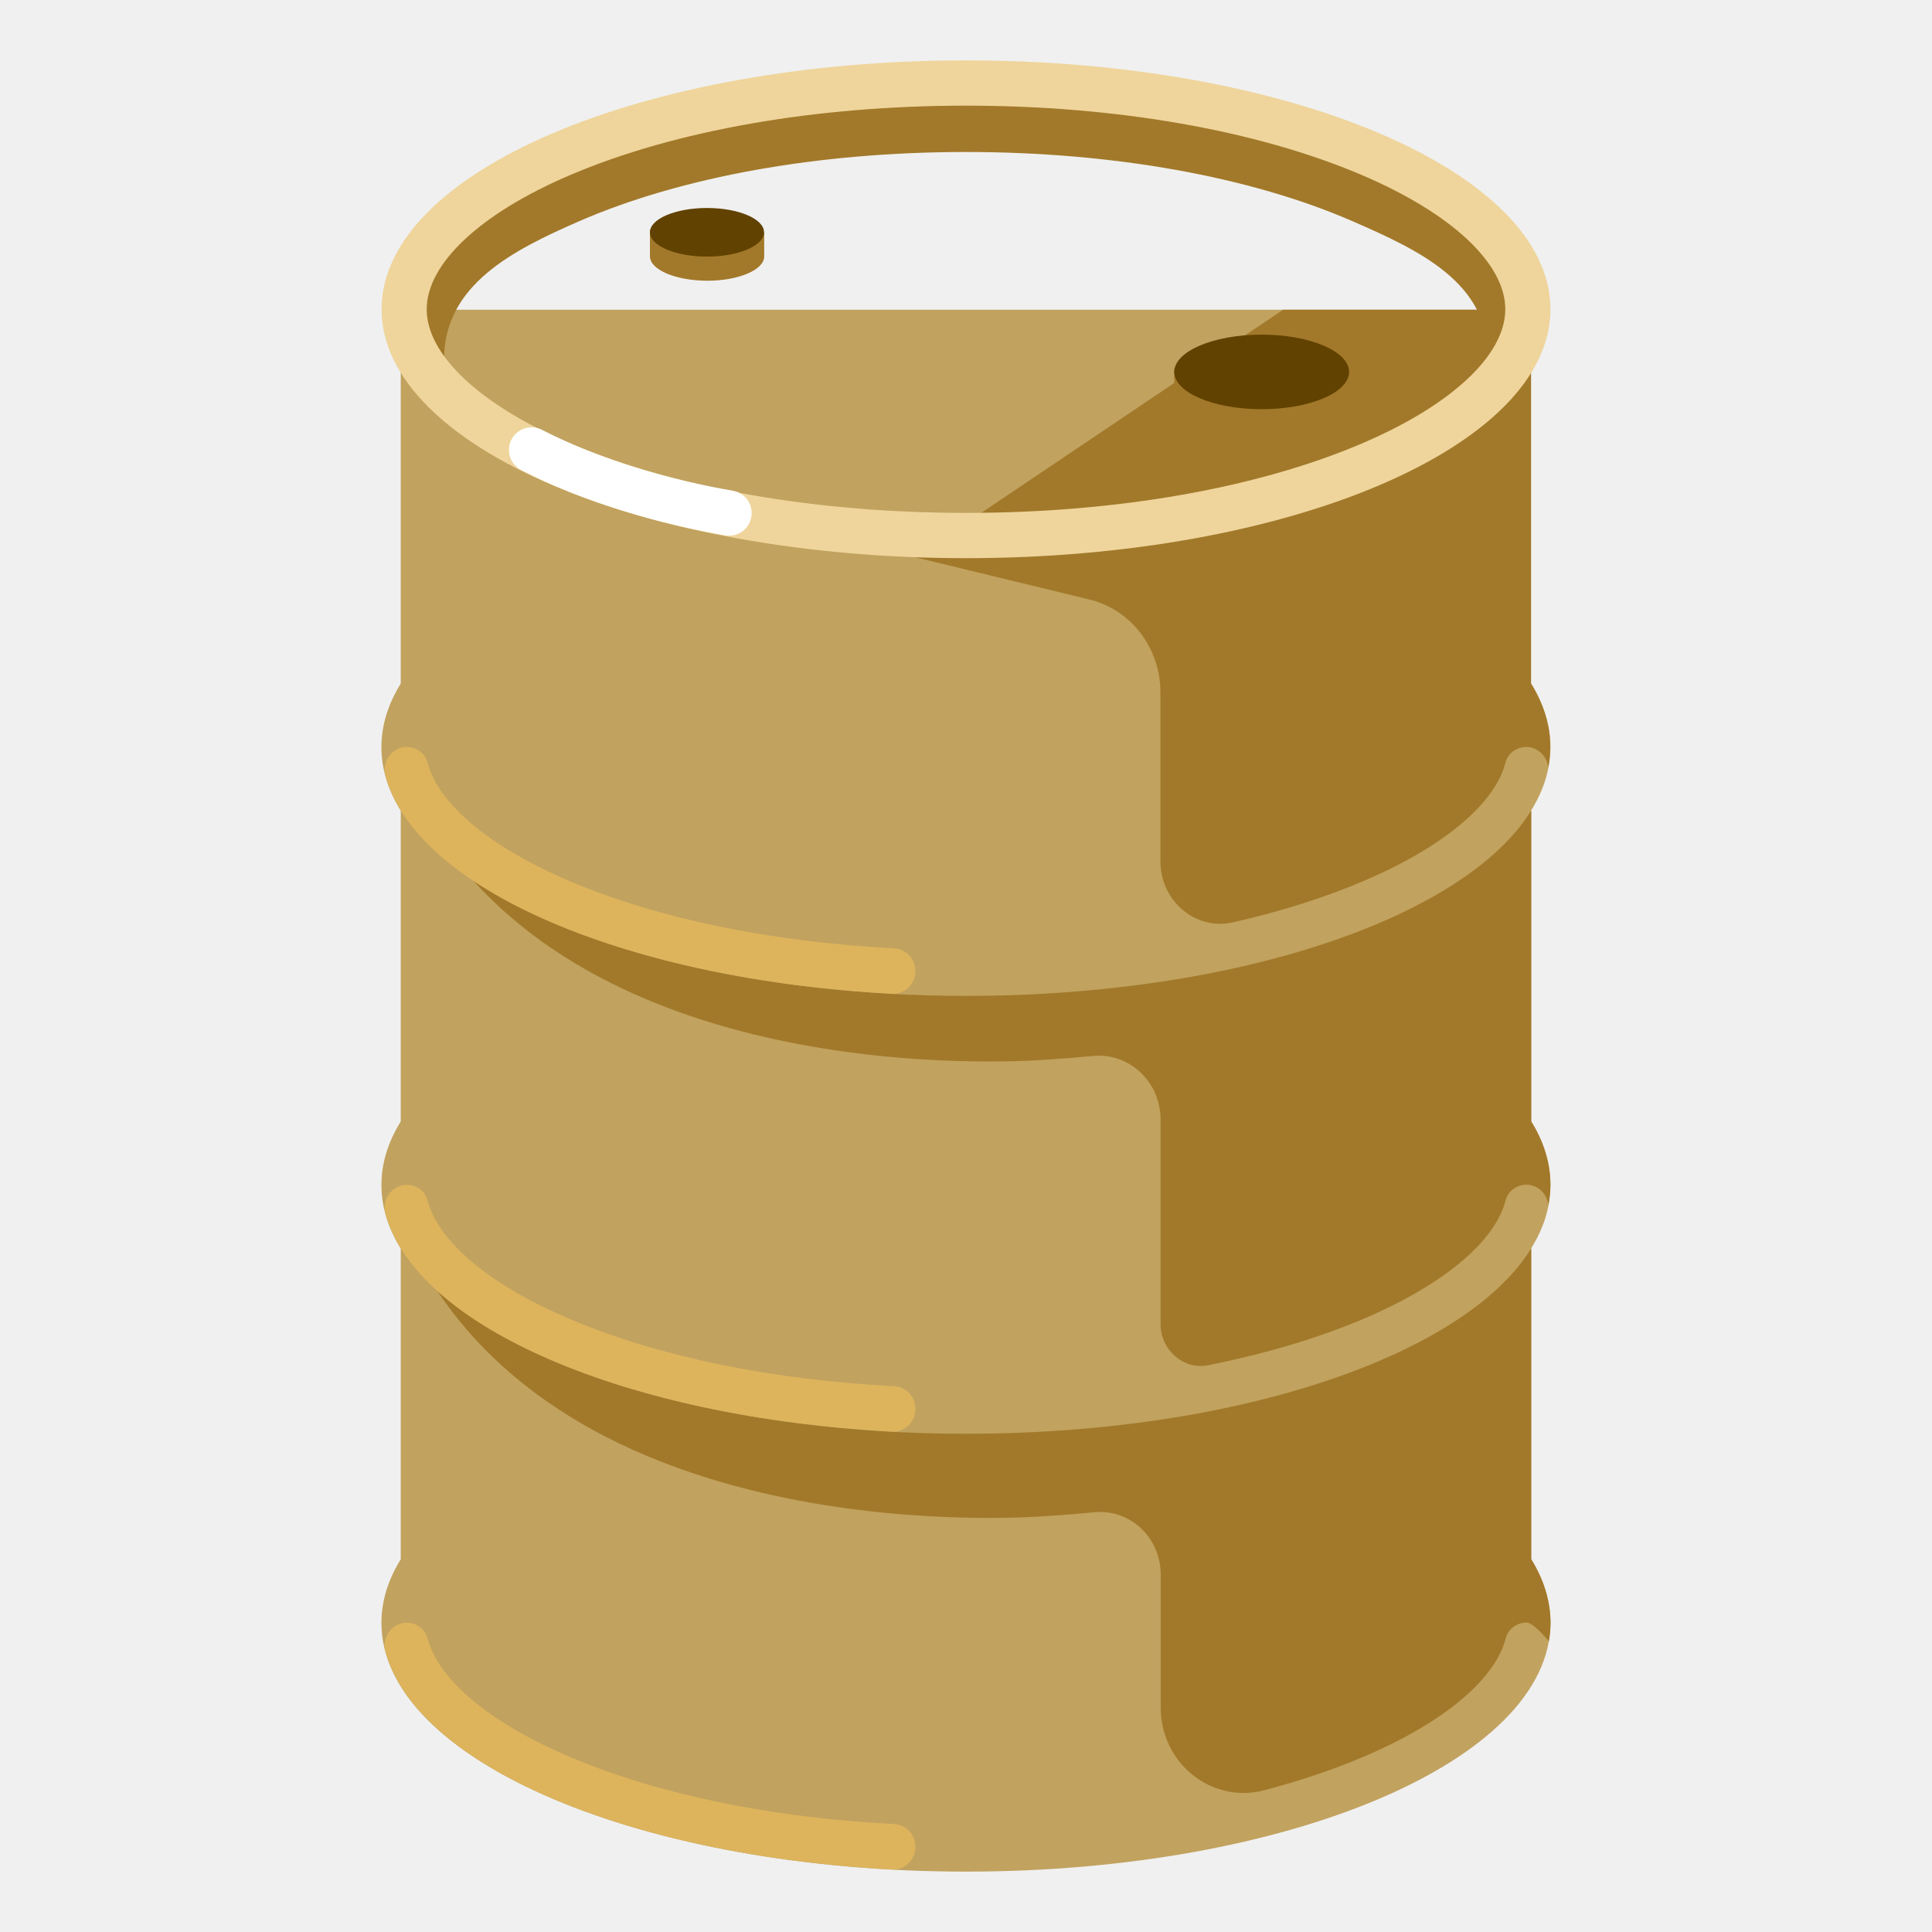
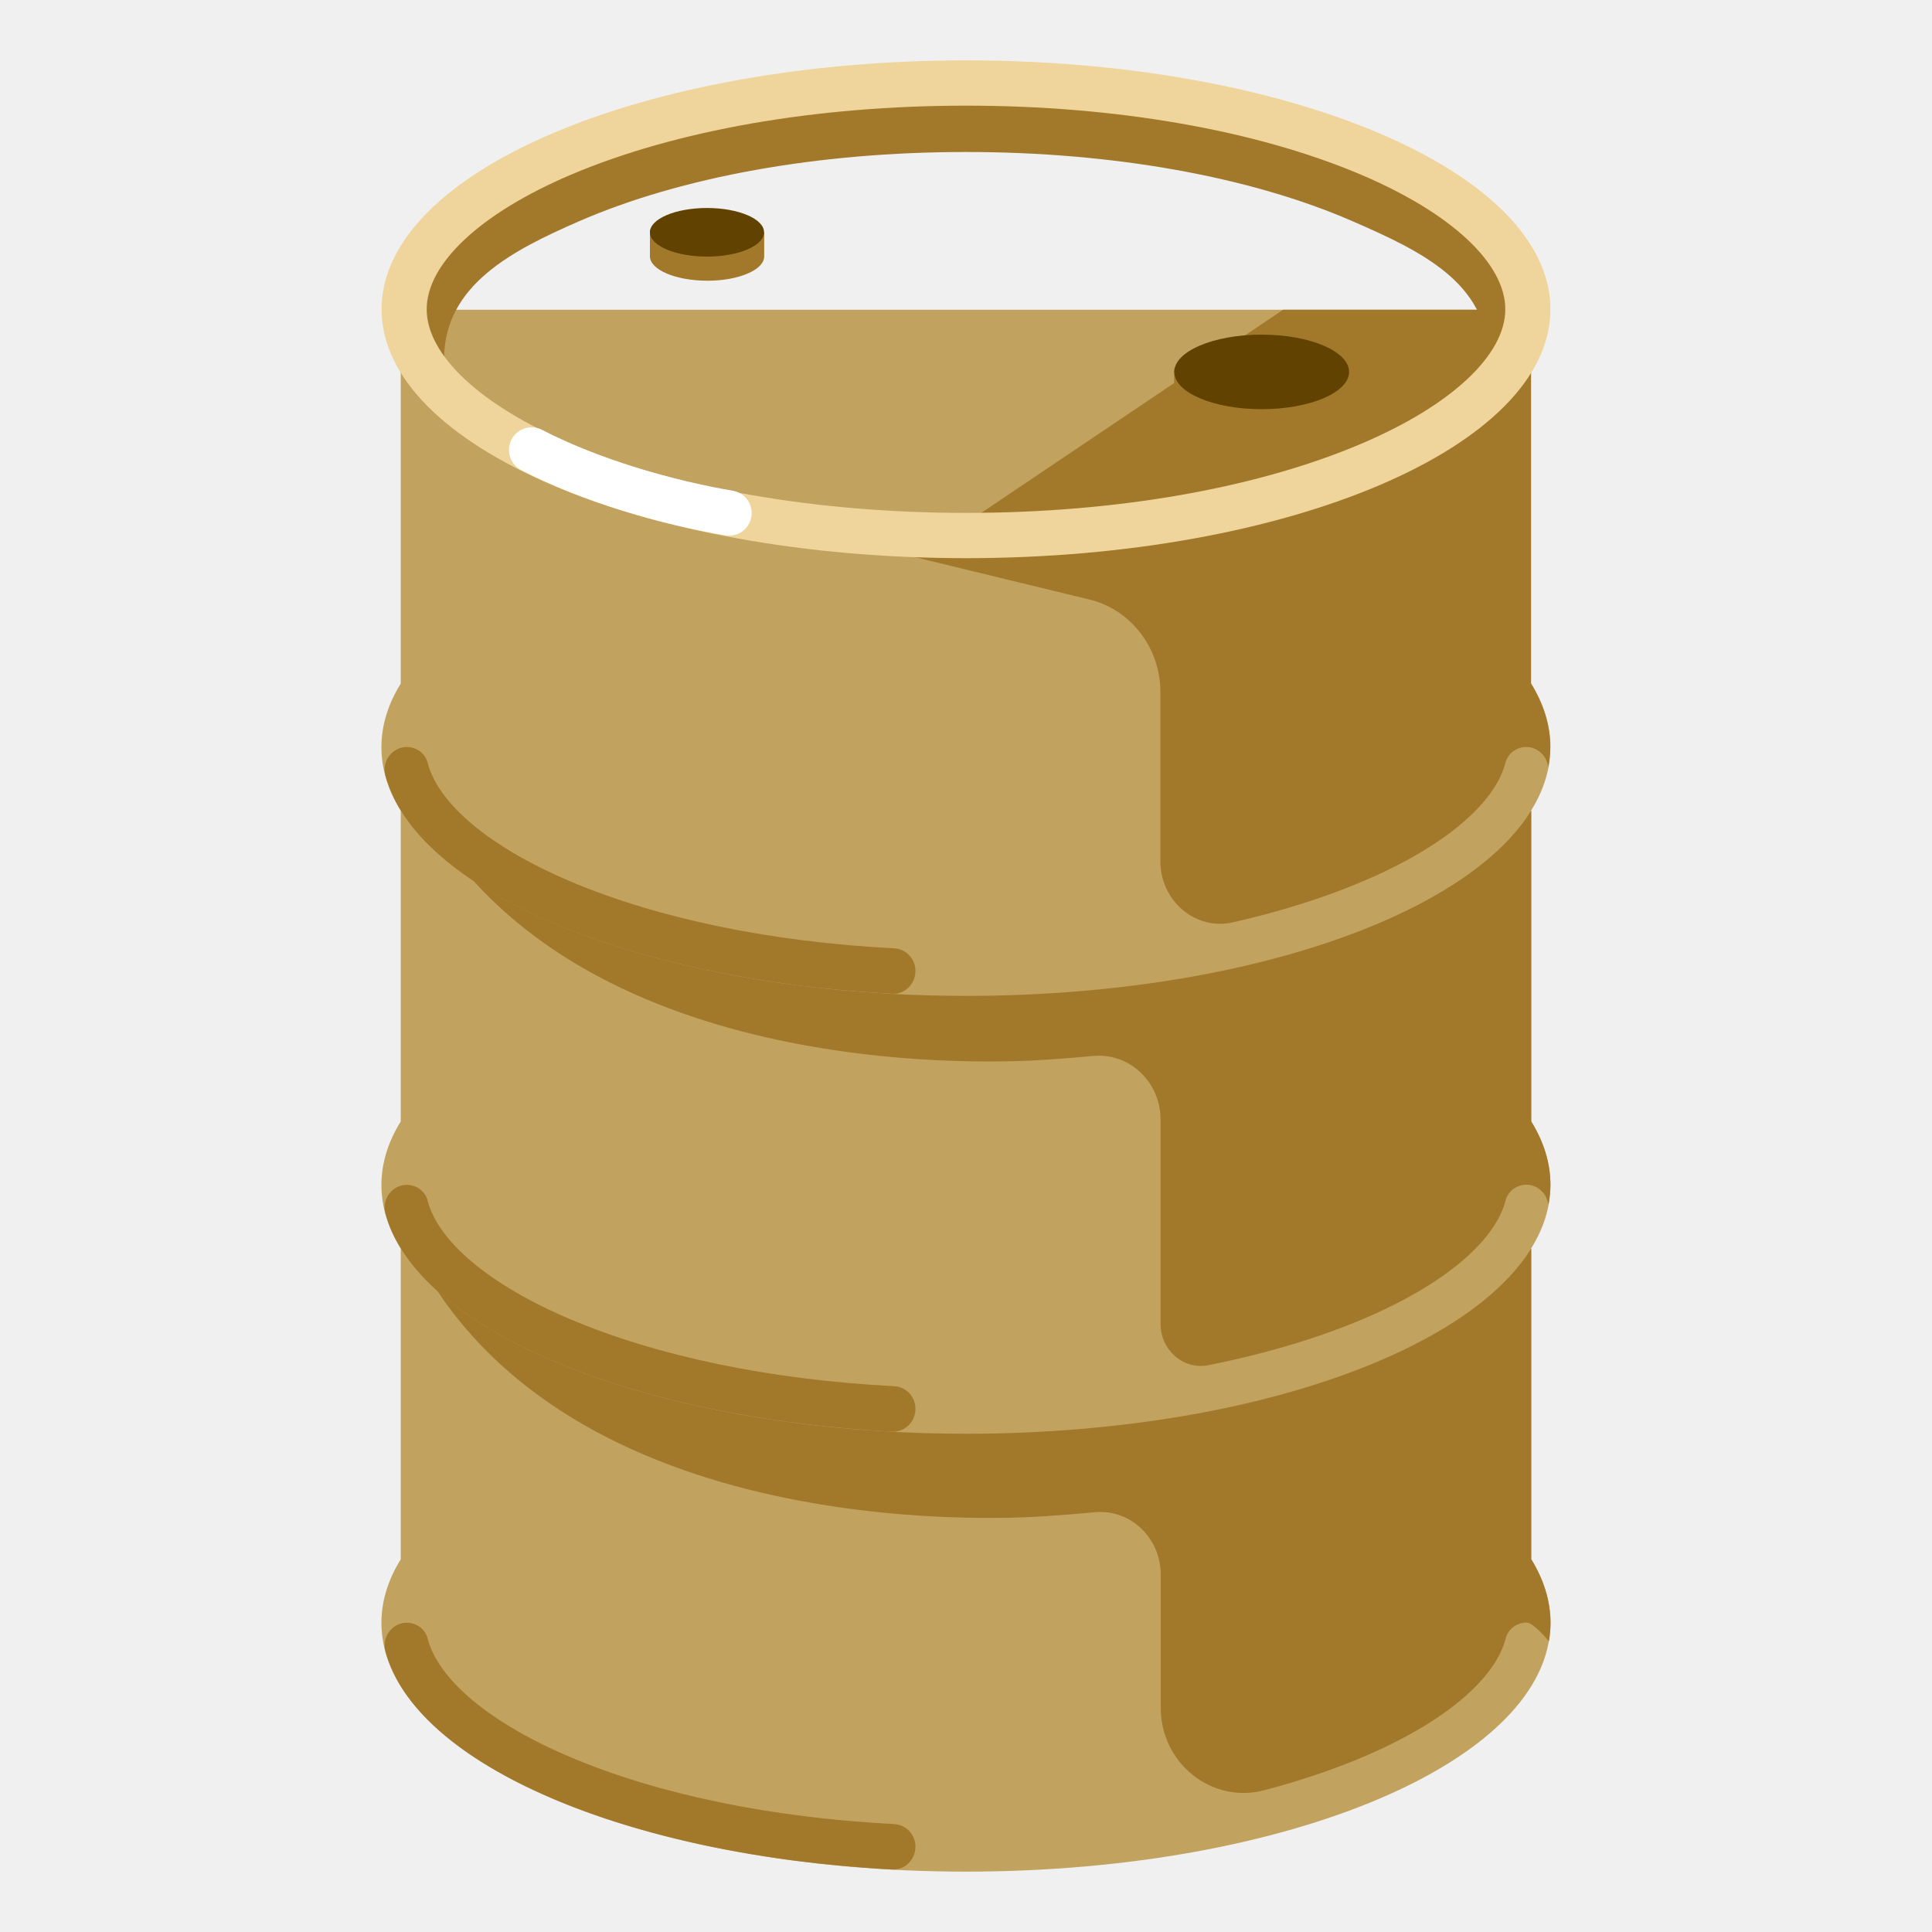
<svg xmlns="http://www.w3.org/2000/svg" width="800" height="800" viewBox="0 0 800 800" fill="none">
  <path d="M642 490.625C642 481.563 639.188 472.75 634 464.313V335.625C639.188 327.25 642 318.438 642 309.313C642 300.188 639.188 291.438 634 283V128.25H165.937V283.063C160.75 291.438 157.938 300.25 157.938 309.375C157.938 318.5 160.75 327.25 165.937 335.688V464.375C160.75 472.75 157.938 481.563 157.938 490.688C157.938 499.813 160.75 508.563 165.937 517V645.688C160.75 654.062 157.938 662.875 157.938 672C158 728.875 266.312 775 400 775C533.688 775 642 728.875 642 671.938C642 662.875 639.188 654.063 634 645.625V516.938C639.25 508.563 642 499.75 642 490.625Z" fill="#C1A25F" />
  <path d="M564.625 364.812C597.687 350.75 619 332.812 623.375 315.812C624.375 311.875 628.063 309.312 632 309.312C636.813 309.312 640.625 313.188 641.062 317.75C641.625 314.938 641.938 312.125 641.938 309.312C641.938 300.25 639.125 291.437 633.938 283V128.25H531.313L379 230.75L451.125 248.25C468.313 252.438 480.5 268.312 480.5 286.625V356.688C480.5 373.062 495.063 385.438 510.5 381.938C530.25 377.438 548.5 371.687 564.625 364.812Z" fill="#A2792A" />
  <path d="M634.062 464.375V335.625C614.438 367.375 560.188 393.125 489.563 405.125C489.438 405.125 489.25 405.188 489.125 405.188C461.563 409.813 431.5 412.375 400.063 412.375C314.25 412.375 238.875 393.312 195.938 364.625C276.25 453.375 435.5 438.625 435.5 438.625C441.313 438.25 447 437.812 452.625 437.25C467.625 435.812 480.562 448 480.562 463.562V548.25C480.562 559.062 490.063 567.312 500.313 565.312C523.938 560.562 545.75 554.125 564.688 546.063C597.75 532 619.062 514.062 623.438 497.062C624.438 493.125 628.125 490.562 632.062 490.562C636.875 490.562 640.688 494.437 641.125 499C641.688 496.187 642 493.375 642 490.562C642 481.562 639.25 472.75 634.062 464.375Z" fill="#A2792A" />
  <path d="M634.062 645.625V516.938C614.437 548.688 560.188 574.438 489.562 586.438C489.438 586.438 489.25 586.5 489.125 586.5C461.562 591.125 431.5 593.687 400.062 593.687C303.25 593.687 219.75 569.5 181.062 534.5C254.375 644.375 435.5 627.625 435.5 627.625C441.5 627.25 447.375 626.75 453.188 626.188C467.938 624.75 480.625 636.688 480.625 652V707.062C480.625 730.187 501.75 747 523.5 741.313C538.312 737.375 552.188 732.75 564.75 727.375C597.812 713.312 619.125 695.375 623.5 678.375C624.5 674.438 628.188 671.875 632.125 671.875C634.062 671.875 637.562 675.125 641.375 679.625C641.812 677.062 642.062 674.438 642.062 671.875C642 662.875 639.25 654.063 634.062 645.625Z" fill="#A2792A" />
-   <path d="M235.813 364.812C202.75 350.75 181.438 332.812 177.063 315.812C176.063 311.875 172.375 309.312 168.438 309.312C162.5 309.312 158 315.125 159.563 321.062C172.125 368.187 259.313 405.625 369.5 411.5C374.688 411.75 379.063 407.438 379.063 402.062C379.063 397.062 375.25 393 370.375 392.688C319.313 390.062 272.375 380.375 235.813 364.812Z" fill="#DDB45C" />
-   <path d="M235.813 546.125C202.75 532.062 181.438 514.125 177.063 497.125C176.063 493.188 172.375 490.625 168.438 490.625C162.5 490.625 158 496.437 159.563 502.375C172.125 549.5 259.313 586.937 369.5 592.812C374.688 593.062 379.063 588.75 379.063 583.375C379.063 578.375 375.25 574.312 370.375 574C319.313 571.375 272.375 561.687 235.813 546.125Z" fill="#DDB45C" />
-   <path d="M235.813 727.437C202.75 713.375 181.438 695.438 177.063 678.438C176.063 674.5 172.375 671.938 168.438 671.938C162.5 671.938 158 677.75 159.563 683.687C172.125 730.812 259.313 768.25 369.5 774.125C374.688 774.375 379.063 770.062 379.063 764.687C379.063 759.687 375.25 755.625 370.375 755.312C319.313 752.687 272.375 743 235.813 727.437Z" fill="#DDB45C" />
+   <path d="M235.813 364.812C202.75 350.75 181.438 332.812 177.063 315.812C176.063 311.875 172.375 309.312 168.438 309.312C162.5 309.312 158 315.125 159.563 321.062C172.125 368.187 259.313 405.625 369.5 411.5C374.688 411.75 379.063 407.438 379.063 402.062C379.063 397.062 375.25 393 370.375 392.688C319.313 390.062 272.375 380.375 235.813 364.812Z" fill="#A2792A" />
+   <path d="M235.813 546.125C202.75 532.062 181.438 514.125 177.063 497.125C176.063 493.188 172.375 490.625 168.438 490.625C162.5 490.625 158 496.437 159.563 502.375C172.125 549.5 259.313 586.937 369.5 592.812C374.688 593.062 379.063 588.75 379.063 583.375C379.063 578.375 375.25 574.312 370.375 574C319.313 571.375 272.375 561.687 235.813 546.125Z" fill="#A2792A" />
+   <path d="M235.813 727.437C202.75 713.375 181.438 695.438 177.063 678.438C176.063 674.5 172.375 671.938 168.438 671.938C162.5 671.938 158 677.75 159.563 683.687C172.125 730.812 259.313 768.25 369.5 774.125C374.688 774.375 379.063 770.062 379.063 764.687C379.063 759.687 375.25 755.625 370.375 755.312C319.313 752.687 272.375 743 235.813 727.437Z" fill="#A2792A" />
  <path d="M183.875 148.312C184.188 118 212.125 103.688 239.625 91.688C282.188 73.125 339.125 62.938 399.938 62.938C460.75 62.938 517.75 73.125 560.25 91.688C587.75 103.688 616.625 117.125 616.063 148.312L633.938 133.062C620.938 69.938 519.562 33.438 400 33.438C280.438 33.438 175.438 69 165.938 133.062L183.875 148.312Z" fill="#A2792A" />
  <path d="M400 43.75C462.188 43.75 520.375 53.938 563.812 72.438C601.062 88.312 623.313 109.062 623.313 128.062C623.313 147 601.062 167.812 563.812 183.688C520.375 202.188 462.188 212.375 400 212.375C337.813 212.375 279.625 202.188 236.188 183.688C198.938 167.812 176.687 147.062 176.687 128.062C176.687 109.125 198.938 88.312 236.188 72.438C279.625 53.938 337.813 43.75 400 43.75ZM400 25C266.313 25 158 71.125 158 128.062C158 185 266.375 231.125 400 231.125C533.625 231.125 642 185 642 128.062C642 71.125 533.688 25 400 25Z" fill="#EFD59C" />
  <path d="M486.188 168.062V152.625L558.625 151.812V168.062C558.625 176.562 542.437 183.5 522.437 183.5C502.437 183.5 486.188 176.562 486.188 168.062Z" fill="#A2792A" />
  <path d="M269.125 106.123V95.248C272.625 94.373 312.125 96.248 316.438 96.248V106.186C316.438 111.748 305.875 116.248 292.812 116.248C279.687 116.186 269.125 111.686 269.125 106.123Z" fill="#A2792A" />
  <path d="M522.437 169.438C542.423 169.438 558.625 162.526 558.625 154C558.625 145.474 542.423 138.562 522.437 138.562C502.452 138.562 486.25 145.474 486.25 154C486.25 162.526 502.452 169.438 522.437 169.438Z" fill="#614200" />
  <path d="M292.75 106.25C305.798 106.25 316.375 101.745 316.375 96.188C316.375 90.63 305.798 86.125 292.75 86.125C279.702 86.125 269.125 90.63 269.125 96.188C269.125 101.745 279.702 106.25 292.75 106.25Z" fill="#614200" />
  <path d="M220.125 186.312C245.063 199.187 275.875 208 301.875 212.438" stroke="white" stroke-width="18.75" stroke-miterlimit="10" stroke-linecap="round" />
</svg>
